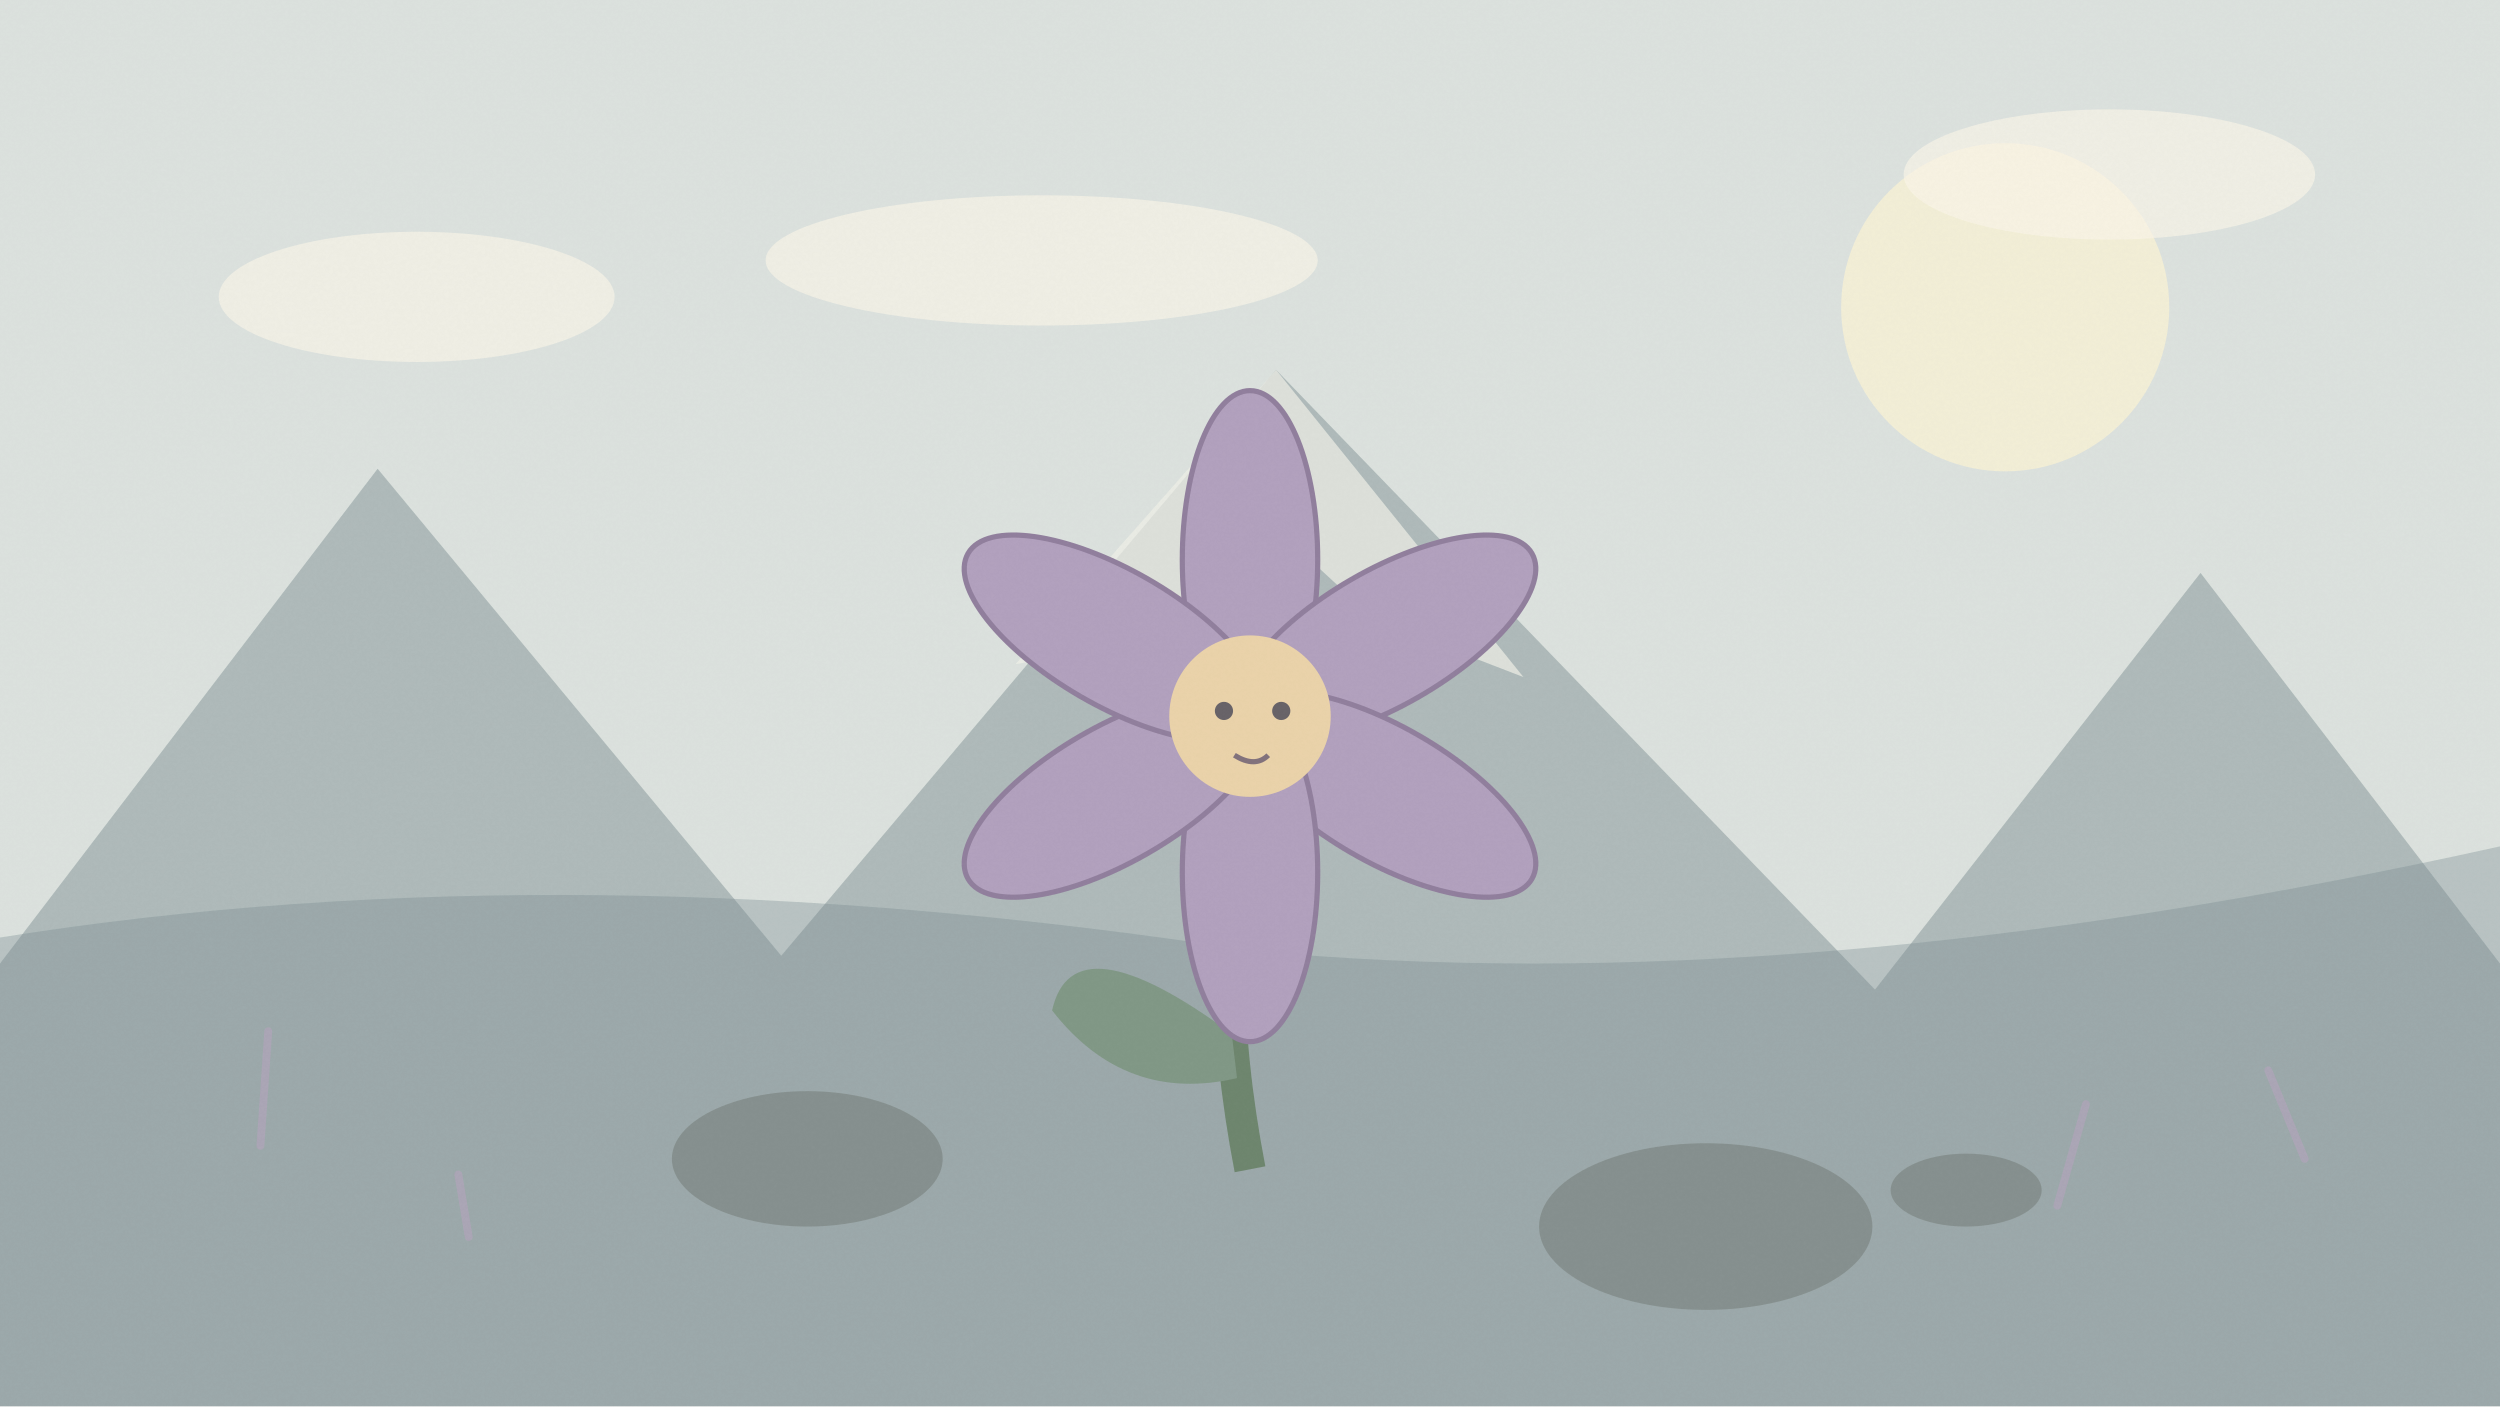
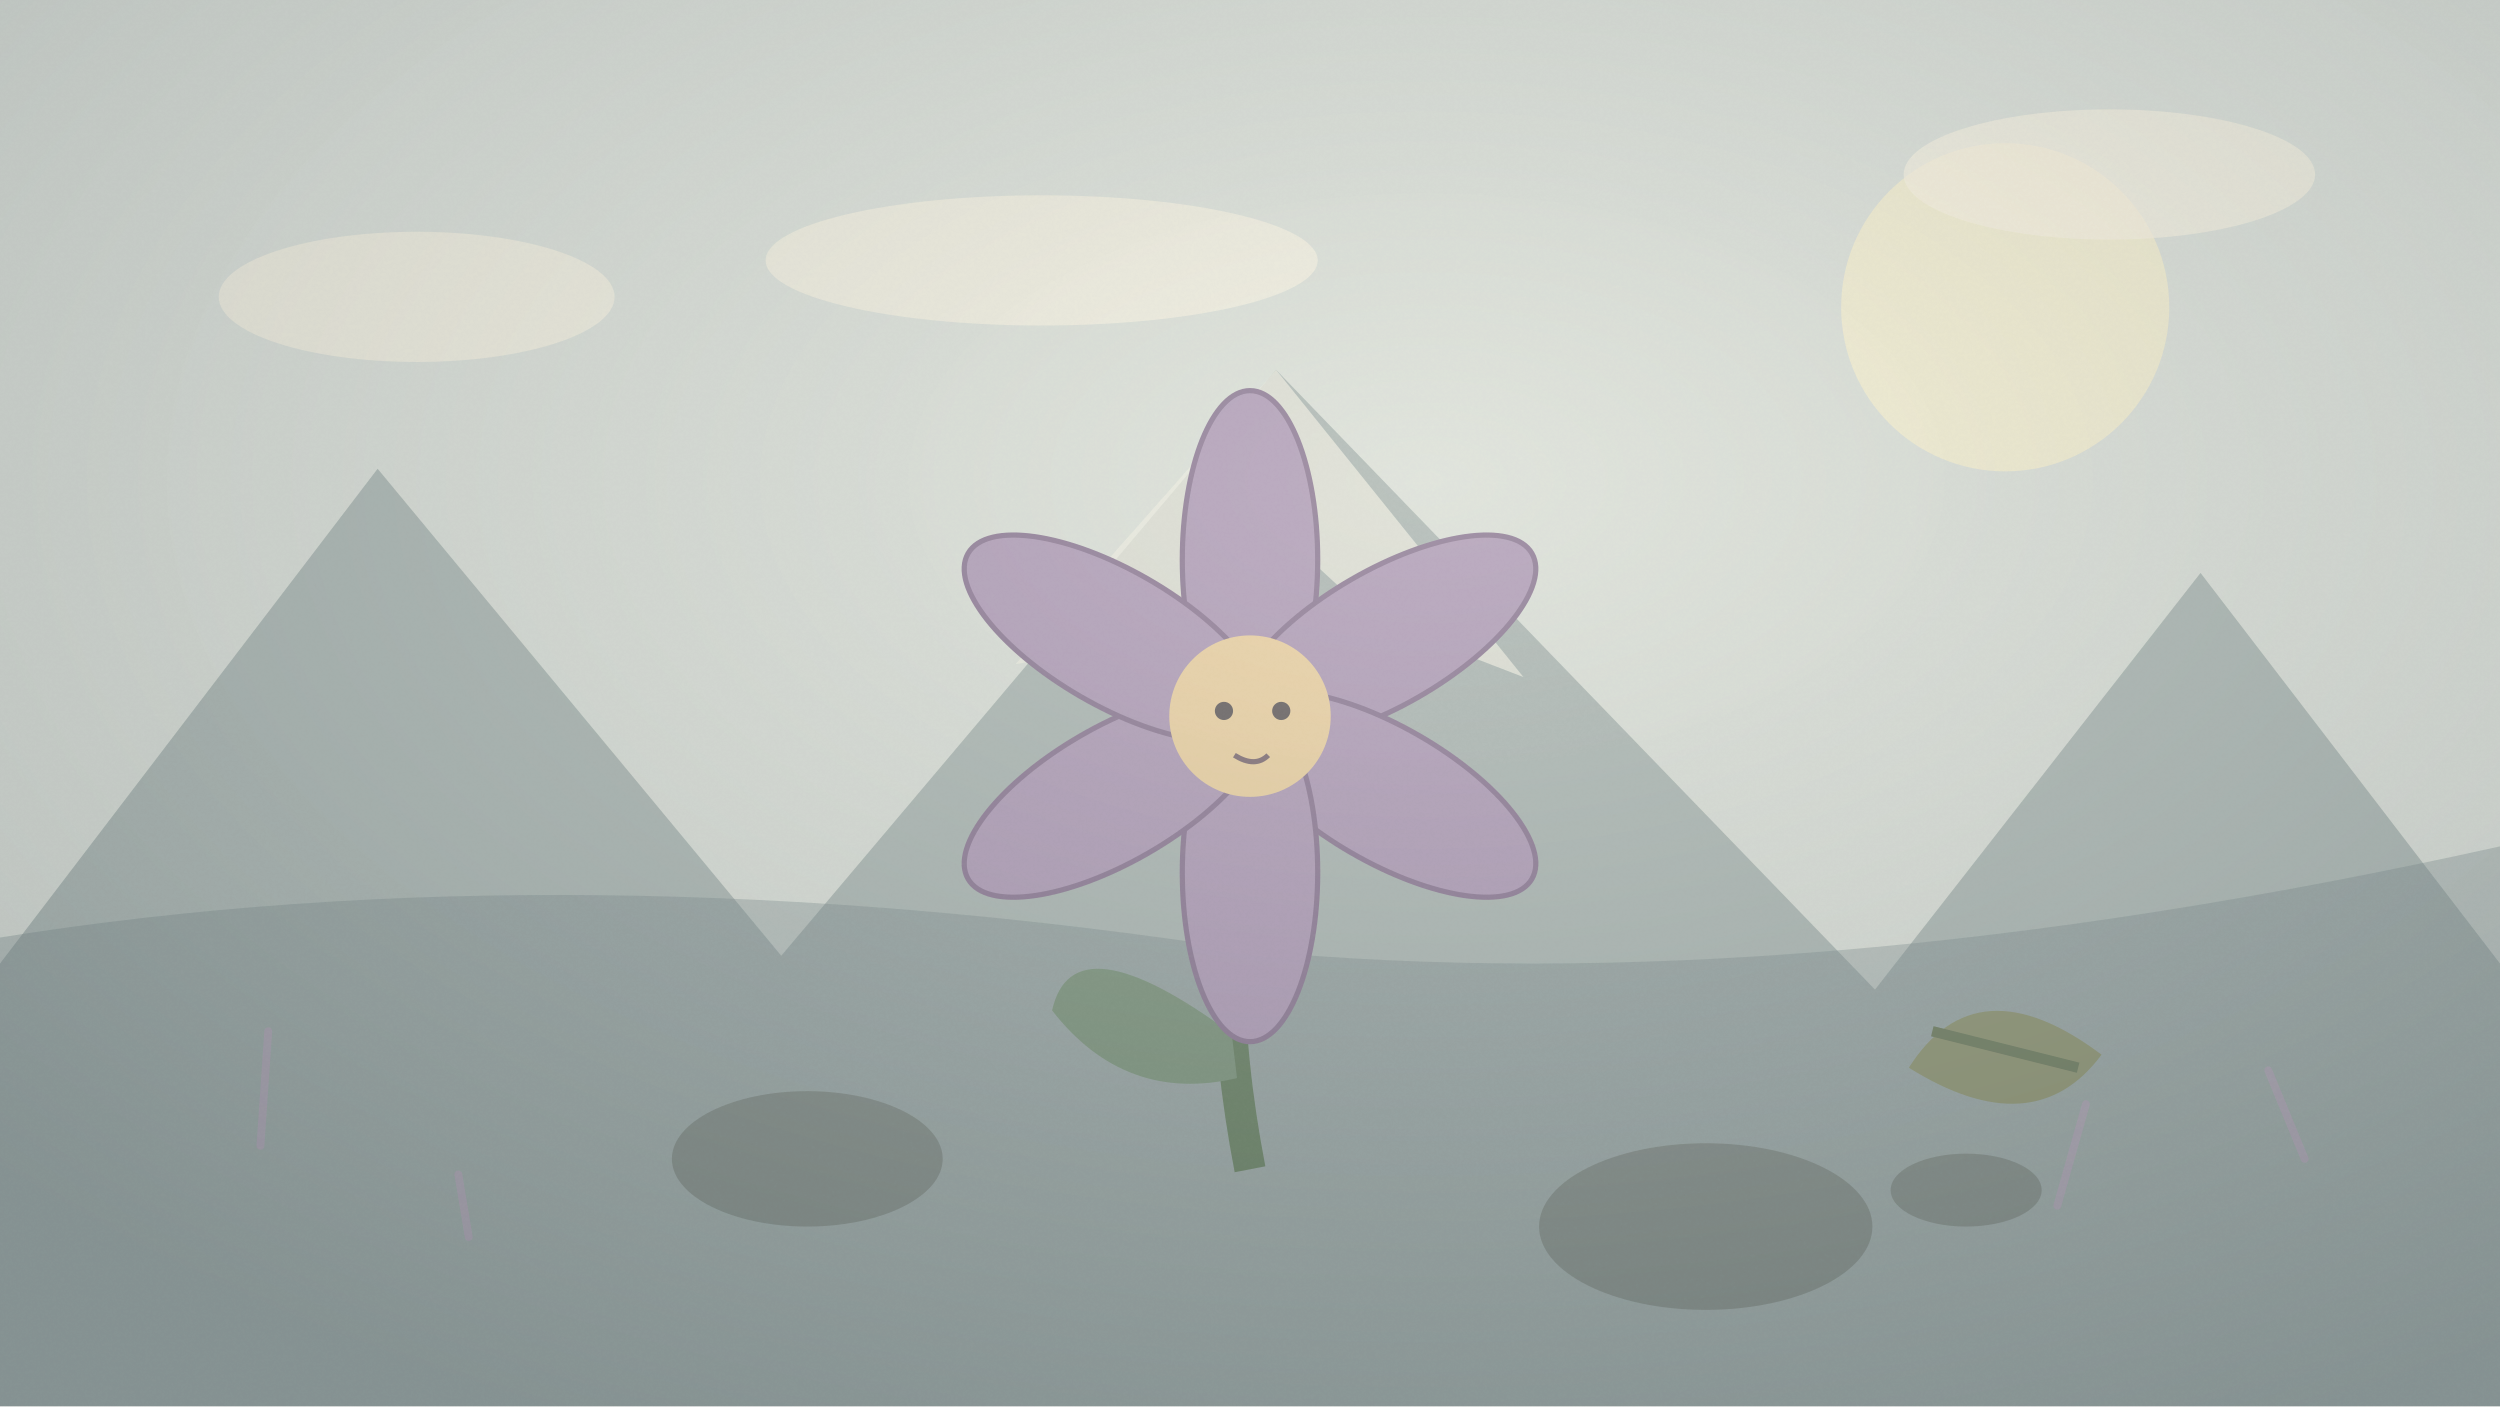
<svg xmlns="http://www.w3.org/2000/svg" viewBox="0 0 960 540" role="img" aria-label="Clear Skies">
  <defs>
    <filter id="grain">
      <feTurbulence type="fractalNoise" baseFrequency=".65" numOctaves="2" seed="12" stitchTiles="stitch" />
      <feColorMatrix type="saturate" values="0" />
      <feComponentTransfer>
        <feFuncA type="linear" slope=".045" />
      </feComponentTransfer>
    </filter>
+     <radialGradient id="v19glow" cx="57%" cy="34%" r="75%">
+       <stop stop-color="#fff9dc" stop-opacity=".16" />
+       <stop offset="1" stop-color="#1a251d" stop-opacity=".17" />
+     </radialGradient>
  </defs>
  <rect width="960" height="540" fill="#dbe1dd" />
  <path d="M0 360 Q220 325 480 365 Q690 385 960 325 V540 H0Z" fill="#9aa9ab" opacity=".55" />
  <path d="M0 370L145 180 300 367 490 142 720 380 845 220 960 370V540H0" fill="#788a8e" opacity=".46" />
  <path d="M390 255L490 142 585 260 528 238 489 202 459 244Z" fill="#eff0e7" opacity=".7" />
  <circle cx="770" cy="118" r="63" fill="#fff5d2" opacity=".65" />
  <ellipse cx="160" cy="114" rx="76" ry="25" fill="#faf5e8" opacity=".65" />
  <ellipse cx="400" cy="100" rx="106" ry="25" fill="#faf5e8" opacity=".65" />
  <ellipse cx="810" cy="67" rx="79" ry="25" fill="#faf5e8" opacity=".65" />
  <ellipse cx="310" cy="445" rx="52" ry="26" fill="#777f7b" opacity=".6" />
  <ellipse cx="655" cy="471" rx="64" ry="32" fill="#777f7b" opacity=".6" />
  <ellipse cx="755" cy="457" rx="29" ry="14" fill="#777f7b" opacity=".6" />
  <path d="M100 440l3 -44" stroke="#b7a2be" stroke-width="3" opacity=".55" stroke-linecap="round" />
  <path d="M180 475l-4 -24" stroke="#b7a2be" stroke-width="3" opacity=".55" stroke-linecap="round" />
  <path d="M790 463l11 -39" stroke="#b7a2be" stroke-width="3" opacity=".55" stroke-linecap="round" />
  <path d="M885 445l-14 -34" stroke="#b7a2be" stroke-width="3" opacity=".55" stroke-linecap="round" />
  <path d="M480 449Q464 366 480 302" stroke="#6d856d" stroke-width="12" fill="none" />
  <path d="M473 397Q412 352 404 388Q432 424 475 414" fill="#809785" />
  <ellipse cx="480" cy="215" rx="26" ry="65" fill="#b1a0bd" stroke="#907e9c" stroke-width="2" transform="rotate(0 480 275)" />
  <ellipse cx="480" cy="215" rx="26" ry="65" fill="#b1a0bd" stroke="#907e9c" stroke-width="2" transform="rotate(60 480 275)" />
  <ellipse cx="480" cy="215" rx="26" ry="65" fill="#b1a0bd" stroke="#907e9c" stroke-width="2" transform="rotate(120 480 275)" />
  <ellipse cx="480" cy="215" rx="26" ry="65" fill="#b1a0bd" stroke="#907e9c" stroke-width="2" transform="rotate(180 480 275)" />
  <ellipse cx="480" cy="215" rx="26" ry="65" fill="#b1a0bd" stroke="#907e9c" stroke-width="2" transform="rotate(240 480 275)" />
  <ellipse cx="480" cy="215" rx="26" ry="65" fill="#b1a0bd" stroke="#907e9c" stroke-width="2" transform="rotate(300 480 275)" />
  <circle cx="480" cy="275" r="31" fill="#ead2a9" />
  <circle cx="470" cy="273" r="3.5" fill="#676267" />
  <circle cx="492" cy="273" r="3.5" fill="#676267" />
  <path d="M474 290q8 5 13 0" stroke="#81717b" stroke-width="2" fill="none" />
  <rect width="960" height="540" filter="url(#grain)" opacity=".6" />
+   <g opacity=".85">
+     <path d="M733 410q26 -41 74 -5q-26 35 -74 5" fill="#8f9574" />
+     <path d="M742 396l56 14" stroke="#6d7b60" stroke-width="4" />
+   </g>
+   <rect width="960" height="540" fill="url(#v19glow)" pointer-events="none" />
</svg>
